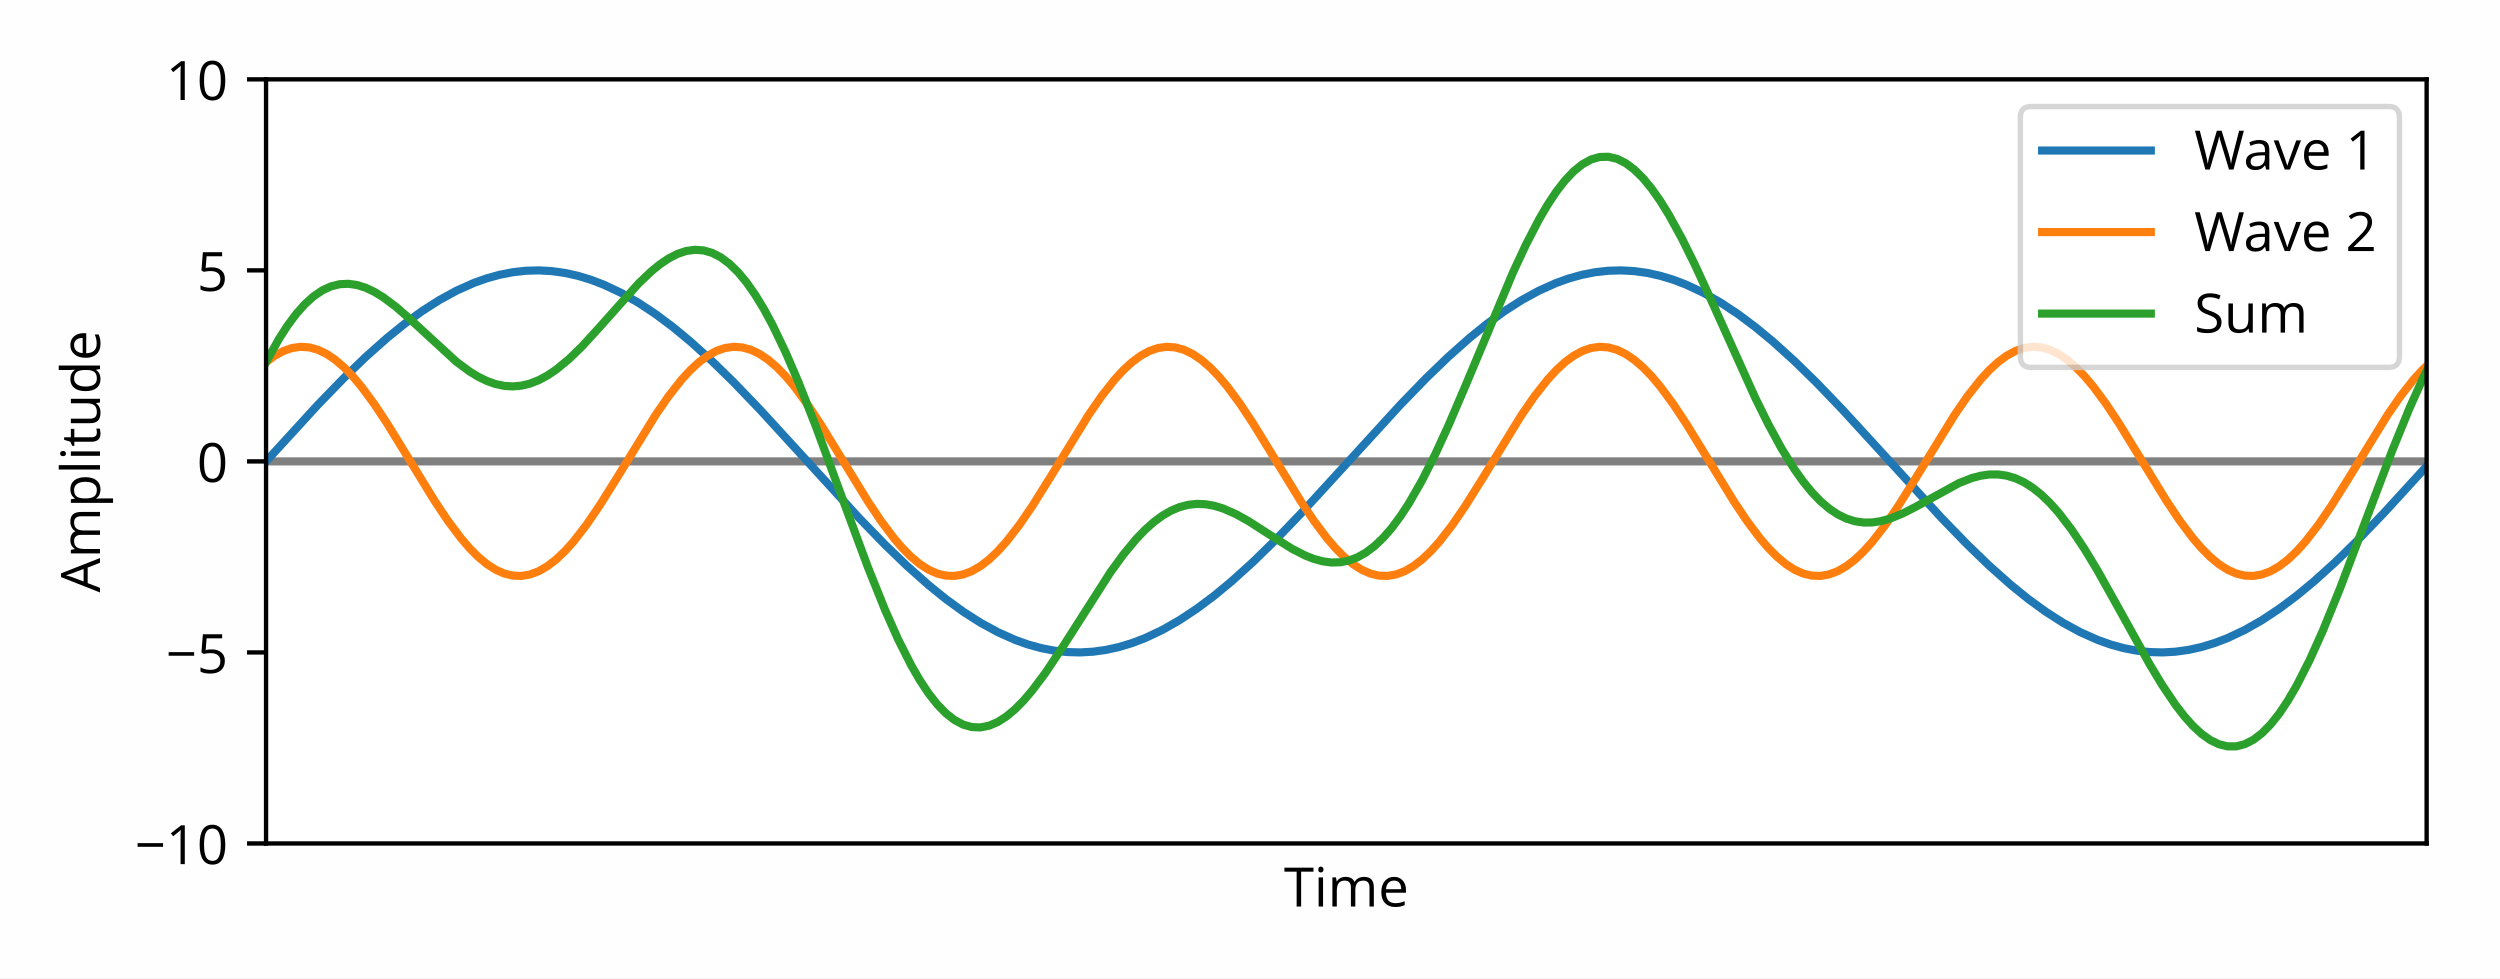
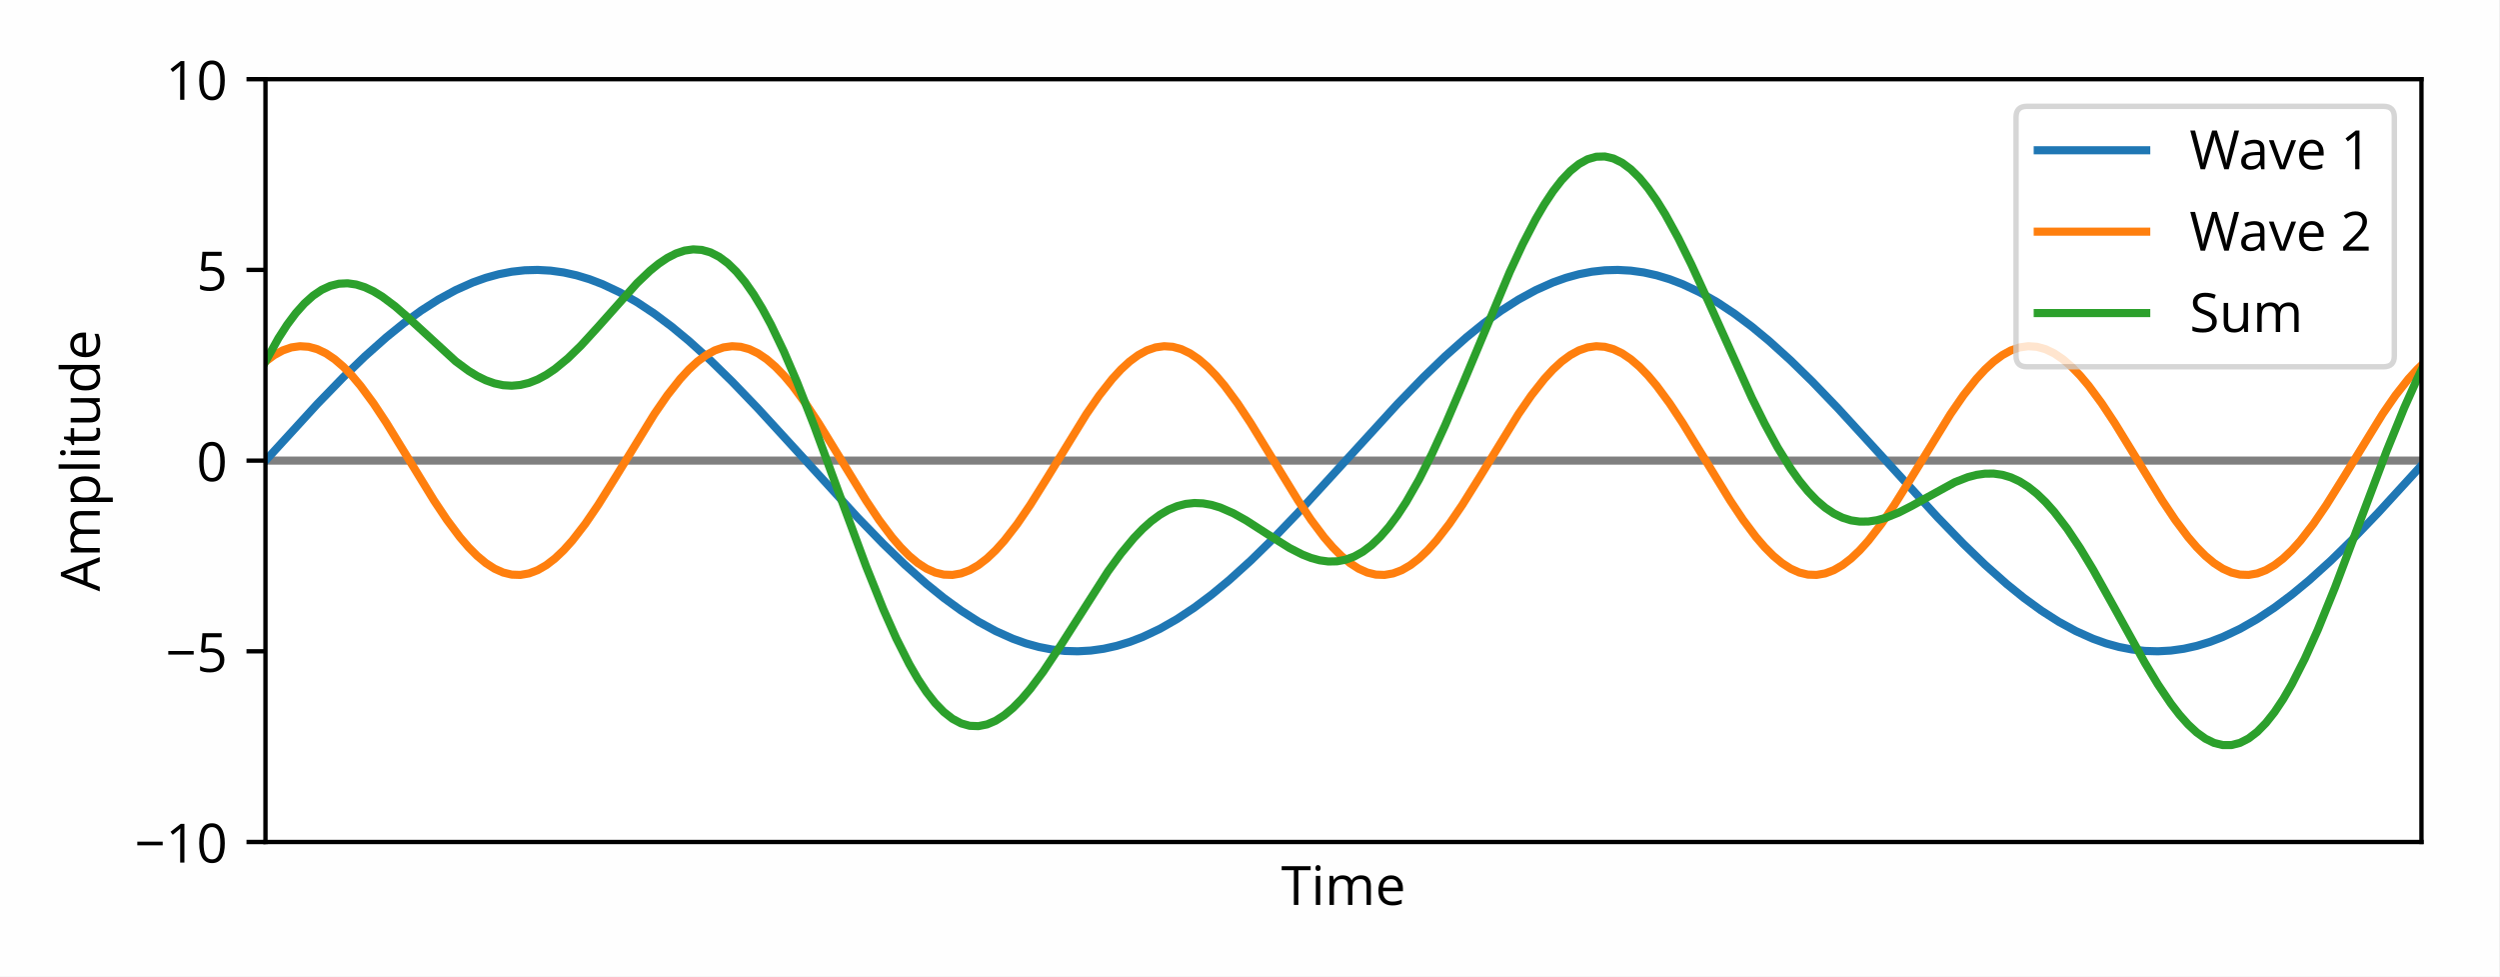
- <svg xmlns="http://www.w3.org/2000/svg" xmlns:xlink="http://www.w3.org/1999/xlink" height="180pt" version="1.1" viewBox="0 0 460 180" width="460pt">
+ <svg xmlns="http://www.w3.org/2000/svg" xmlns:xlink="http://www.w3.org/1999/xlink" height="180pt" version="1.1" viewBox="0 0 460.8 180" width="460.8pt">
  <defs>
    <style type="text/css">
*{stroke-linecap:butt;stroke-linejoin:round;}
  </style>
  </defs>
  <g id="figure_1">
    <g id="patch_1">
      <path d="M 0 180  L 460.8 180  L 460.8 0  L 0 0  z " style="fill:#fefefe;" />
    </g>
    <g id="axes_1">
      <g id="patch_2">
        <path d="M 48.953 155.198  L 446.5 155.198  L 446.5 14.599  L 48.953 14.599  z " style="fill:#ffffff;" />
      </g>
      <g id="line2d_1">
-         <path clip-path="url(#pf5b6372b58)" d="M 48.953 84.899  L 446.5 84.899  " style="fill:none;stroke:#808080;stroke-linecap:square;stroke-width:1.5;" />
+         <path clip-path="url(#p75d4789842)" d="M 48.953 84.899  L 446.5 84.899  " style="fill:none;stroke:#808080;stroke-linecap:square;stroke-width:1.5;" />
      </g>
      <g id="matplotlib.axis_1">
        <g id="text_1">
          <text style="font-family:Open Sans;font-size:10px;font-style:normal;font-weight:normal;text-anchor:middle;" transform="rotate(-0, 247.7266, 166.7969)" x="247.727" y="166.797">Time</text>
        </g>
      </g>
      <g id="matplotlib.axis_2">
        <g id="ytick_1">
          <g id="line2d_2">
            <defs>
              <path d="M 0 0  L -3.5 0  " id="mfaf50d8684" style="stroke:#000000;stroke-width:0.8;" />
            </defs>
            <g>
              <use style="stroke:#000000;stroke-width:0.8;" x="48.953" xlink:href="#mfaf50d8684" y="155.198" />
            </g>
          </g>
          <g id="text_2">
            <text style="font-family:Open Sans;font-size:10px;font-style:normal;font-weight:normal;text-anchor:end;" transform="rotate(-0, 41.95312, 158.9977)" x="41.953" y="158.998">−10</text>
          </g>
        </g>
        <g id="ytick_2">
          <g id="line2d_3">
            <g>
              <use style="stroke:#000000;stroke-width:0.8;" x="48.953" xlink:href="#mfaf50d8684" y="120.049" />
            </g>
          </g>
          <g id="text_3">
            <text style="font-family:Open Sans;font-size:10px;font-style:normal;font-weight:normal;text-anchor:end;" transform="rotate(-0, 41.95312, 123.8479)" x="41.953" y="123.848">−5</text>
          </g>
        </g>
        <g id="ytick_3">
          <g id="line2d_4">
            <g>
              <use style="stroke:#000000;stroke-width:0.8;" x="48.953" xlink:href="#mfaf50d8684" y="84.899" />
            </g>
          </g>
          <g id="text_4">
            <text style="font-family:Open Sans;font-size:10px;font-style:normal;font-weight:normal;text-anchor:end;" transform="rotate(-0, 41.95312, 88.69805)" x="41.953" y="88.698">0</text>
          </g>
        </g>
        <g id="ytick_4">
          <g id="line2d_5">
            <g>
              <use style="stroke:#000000;stroke-width:0.8;" x="48.953" xlink:href="#mfaf50d8684" y="49.749" />
            </g>
          </g>
          <g id="text_5">
            <text style="font-family:Open Sans;font-size:10px;font-style:normal;font-weight:normal;text-anchor:end;" transform="rotate(-0, 41.95312, 53.54824)" x="41.953" y="53.548">5</text>
          </g>
        </g>
        <g id="ytick_5">
          <g id="line2d_6">
            <g>
              <use style="stroke:#000000;stroke-width:0.8;" x="48.953" xlink:href="#mfaf50d8684" y="14.599" />
            </g>
          </g>
          <g id="text_6">
            <text style="font-family:Open Sans;font-size:10px;font-style:normal;font-weight:normal;text-anchor:end;" transform="rotate(-0, 41.95312, 18.39844)" x="41.953" y="18.398">10</text>
          </g>
        </g>
        <g id="text_7">
          <text style="font-family:Open Sans;font-size:10px;font-style:normal;font-weight:normal;text-anchor:middle;" transform="rotate(-90, 18.39844, 84.89883)" x="18.398" y="84.899">Amplitude</text>
        </g>
      </g>
      <g id="line2d_7">
-         <path clip-path="url(#pf5b6372b58)" d="M 48.953 84.899  L 58.513 74.458  L 63.293 69.534  L 67.277 65.693  L 71.26 62.155  L 74.447 59.58  L 77.634 57.261  L 80.821 55.221  L 84.007 53.48  L 87.194 52.057  L 89.584 51.207  L 91.974 50.548  L 94.364 50.084  L 96.754 49.818  L 99.144 49.752  L 101.534 49.885  L 103.925 50.217  L 106.315 50.746  L 108.705 51.469  L 111.095 52.383  L 114.281 53.886  L 117.468 55.704  L 120.655 57.815  L 123.842 60.201  L 127.028 62.836  L 131.012 66.439  L 134.995 70.334  L 139.775 75.305  L 146.946 83.133  L 158.099 95.34  L 162.879 100.263  L 166.863 104.104  L 170.846 107.643  L 174.033 110.218  L 177.22 112.537  L 180.407 114.577  L 183.593 116.317  L 186.78 117.74  L 189.17 118.591  L 191.56 119.25  L 193.95 119.713  L 196.34 119.979  L 198.73 120.046  L 201.12 119.913  L 203.51 119.581  L 205.9 119.051  L 208.291 118.328  L 210.681 117.415  L 213.867 115.911  L 217.054 114.094  L 220.241 111.982  L 223.428 109.597  L 226.614 106.962  L 230.598 103.359  L 234.581 99.464  L 239.361 94.493  L 246.532 86.665  L 257.685 74.458  L 262.465 69.534  L 266.449 65.693  L 270.432 62.155  L 273.619 59.58  L 276.806 57.261  L 279.992 55.221  L 283.179 53.48  L 286.366 52.057  L 288.756 51.207  L 291.146 50.548  L 293.536 50.084  L 295.926 49.818  L 298.316 49.752  L 300.706 49.885  L 303.096 50.217  L 305.486 50.746  L 307.876 51.469  L 310.267 52.383  L 313.453 53.886  L 316.64 55.704  L 319.827 57.815  L 323.013 60.201  L 326.2 62.836  L 330.184 66.439  L 334.167 70.334  L 338.947 75.305  L 346.117 83.133  L 357.271 95.34  L 362.051 100.263  L 366.035 104.104  L 370.018 107.643  L 373.205 110.218  L 376.392 112.537  L 379.578 114.577  L 382.765 116.317  L 385.952 117.74  L 388.342 118.591  L 390.732 119.25  L 393.122 119.713  L 395.512 119.979  L 397.902 120.046  L 400.292 119.913  L 402.682 119.581  L 405.072 119.051  L 407.462 118.328  L 409.852 117.415  L 413.039 115.911  L 416.226 114.094  L 419.413 111.982  L 422.599 109.597  L 425.786 106.962  L 429.77 103.359  L 433.753 99.464  L 438.533 94.493  L 445.703 86.665  L 446.5 85.782  L 446.5 85.782  " style="fill:none;stroke:#1f77b4;stroke-linecap:square;stroke-width:1.5;" />
+         <path clip-path="url(#p75d4789842)" d="M 48.953 84.899  L 58.513 74.458  L 63.293 69.534  L 67.277 65.693  L 71.26 62.155  L 74.447 59.58  L 77.634 57.261  L 80.821 55.221  L 84.007 53.48  L 87.194 52.057  L 89.584 51.207  L 91.974 50.548  L 94.364 50.084  L 96.754 49.818  L 99.144 49.752  L 101.534 49.885  L 103.925 50.217  L 106.315 50.746  L 108.705 51.469  L 111.095 52.383  L 114.281 53.886  L 117.468 55.704  L 120.655 57.815  L 123.842 60.201  L 127.028 62.836  L 131.012 66.439  L 134.995 70.334  L 139.775 75.305  L 146.946 83.133  L 158.099 95.34  L 162.879 100.263  L 166.863 104.104  L 170.846 107.643  L 174.033 110.218  L 177.22 112.537  L 180.407 114.577  L 183.593 116.317  L 186.78 117.74  L 189.17 118.591  L 191.56 119.25  L 193.95 119.713  L 196.34 119.979  L 198.73 120.046  L 201.12 119.913  L 203.51 119.581  L 205.9 119.051  L 208.291 118.328  L 210.681 117.415  L 213.867 115.911  L 217.054 114.094  L 220.241 111.982  L 223.428 109.597  L 226.614 106.962  L 230.598 103.359  L 234.581 99.464  L 239.361 94.493  L 246.532 86.665  L 257.685 74.458  L 262.465 69.534  L 266.449 65.693  L 270.432 62.155  L 273.619 59.58  L 276.806 57.261  L 279.992 55.221  L 283.179 53.48  L 286.366 52.057  L 288.756 51.207  L 291.146 50.548  L 293.536 50.084  L 295.926 49.818  L 298.316 49.752  L 300.706 49.885  L 303.096 50.217  L 305.486 50.746  L 307.876 51.469  L 310.267 52.383  L 313.453 53.886  L 316.64 55.704  L 319.827 57.815  L 323.013 60.201  L 326.2 62.836  L 330.184 66.439  L 334.167 70.334  L 338.947 75.305  L 346.117 83.133  L 357.271 95.34  L 362.051 100.263  L 366.035 104.104  L 370.018 107.643  L 373.205 110.218  L 376.392 112.537  L 379.578 114.577  L 382.765 116.317  L 385.952 117.74  L 388.342 118.591  L 390.732 119.25  L 393.122 119.713  L 395.512 119.979  L 397.902 120.046  L 400.292 119.913  L 402.682 119.581  L 405.072 119.051  L 407.462 118.328  L 409.852 117.415  L 413.039 115.911  L 416.226 114.094  L 419.413 111.982  L 422.599 109.597  L 425.786 106.962  L 429.77 103.359  L 433.753 99.464  L 438.533 94.493  L 445.703 86.665  L 446.5 85.782  L 446.5 85.782  " style="fill:none;stroke:#1f77b4;stroke-linecap:square;stroke-width:1.5;" />
      </g>
      <g id="line2d_8">
-         <path clip-path="url(#pf5b6372b58)" d="M 48.953 66.634  L 50.546 65.457  L 52.14 64.586  L 53.733 64.035  L 55.327 63.814  L 56.92 63.924  L 58.513 64.366  L 60.107 65.132  L 61.7 66.209  L 63.293 67.581  L 64.887 69.226  L 66.48 71.118  L 68.87 74.354  L 71.26 77.963  L 75.244 84.457  L 80.024 92.25  L 82.414 95.824  L 84.804 99.011  L 86.397 100.864  L 87.991 102.465  L 89.584 103.789  L 91.178 104.816  L 92.771 105.528  L 94.364 105.915  L 95.958 105.97  L 97.551 105.693  L 99.144 105.089  L 100.738 104.165  L 102.331 102.938  L 103.925 101.427  L 105.518 99.655  L 107.908 96.57  L 110.298 93.071  L 113.485 87.98  L 120.655 76.321  L 123.045 72.863  L 125.435 69.831  L 127.028 68.1  L 128.622 66.634  L 130.215 65.457  L 131.809 64.586  L 133.402 64.035  L 134.995 63.814  L 136.589 63.924  L 138.182 64.366  L 139.775 65.132  L 141.369 66.209  L 142.962 67.581  L 144.556 69.226  L 146.149 71.118  L 148.539 74.354  L 150.929 77.963  L 154.913 84.457  L 159.693 92.25  L 162.083 95.824  L 164.473 99.011  L 166.066 100.864  L 167.66 102.465  L 169.253 103.789  L 170.846 104.816  L 172.44 105.528  L 174.033 105.915  L 175.626 105.97  L 177.22 105.693  L 178.813 105.089  L 180.407 104.165  L 182 102.938  L 183.593 101.427  L 185.187 99.655  L 187.577 96.57  L 189.967 93.071  L 193.153 87.98  L 200.324 76.321  L 202.714 72.863  L 205.104 69.831  L 206.697 68.1  L 208.291 66.634  L 209.884 65.457  L 211.477 64.586  L 213.071 64.035  L 214.664 63.814  L 216.257 63.924  L 217.851 64.366  L 219.444 65.132  L 221.038 66.209  L 222.631 67.581  L 224.224 69.226  L 225.818 71.118  L 228.208 74.354  L 230.598 77.963  L 234.581 84.457  L 239.361 92.25  L 241.751 95.824  L 244.141 99.011  L 245.735 100.864  L 247.328 102.465  L 248.922 103.789  L 250.515 104.816  L 252.108 105.528  L 253.702 105.915  L 255.295 105.97  L 256.888 105.693  L 258.482 105.089  L 260.075 104.165  L 261.669 102.938  L 263.262 101.427  L 264.855 99.655  L 267.245 96.57  L 269.635 93.071  L 272.822 87.98  L 279.992 76.321  L 282.382 72.863  L 284.773 69.831  L 286.366 68.1  L 287.959 66.634  L 289.553 65.457  L 291.146 64.586  L 292.739 64.035  L 294.333 63.814  L 295.926 63.924  L 297.52 64.366  L 299.113 65.132  L 300.706 66.209  L 302.3 67.581  L 303.893 69.226  L 305.486 71.118  L 307.876 74.354  L 310.267 77.963  L 314.25 84.457  L 319.03 92.25  L 321.42 95.824  L 323.81 99.011  L 325.404 100.864  L 326.997 102.465  L 328.59 103.789  L 330.184 104.816  L 331.777 105.528  L 333.37 105.915  L 334.964 105.97  L 336.557 105.693  L 338.151 105.089  L 339.744 104.165  L 341.337 102.938  L 342.931 101.427  L 344.524 99.655  L 346.914 96.57  L 349.304 93.071  L 352.491 87.98  L 359.661 76.321  L 362.051 72.863  L 364.441 69.831  L 366.035 68.1  L 367.628 66.634  L 369.221 65.457  L 370.815 64.586  L 372.408 64.035  L 374.001 63.814  L 375.595 63.924  L 377.188 64.366  L 378.782 65.132  L 380.375 66.209  L 381.968 67.581  L 383.562 69.226  L 385.155 71.118  L 387.545 74.354  L 389.935 77.963  L 393.919 84.457  L 398.699 92.25  L 401.089 95.824  L 403.479 99.011  L 405.072 100.864  L 406.666 102.465  L 408.259 103.789  L 409.852 104.816  L 411.446 105.528  L 413.039 105.915  L 414.633 105.97  L 416.226 105.693  L 417.819 105.089  L 419.413 104.165  L 421.006 102.938  L 422.599 101.427  L 424.193 99.655  L 426.583 96.57  L 428.973 93.071  L 432.16 87.98  L 439.33 76.321  L 441.72 72.863  L 444.11 69.831  L 445.703 68.1  L 446.5 67.333  L 446.5 67.333  " style="fill:none;stroke:#ff7f0e;stroke-linecap:square;stroke-width:1.5;" />
+         <path clip-path="url(#p75d4789842)" d="M 48.953 66.634  L 50.546 65.457  L 52.14 64.586  L 53.733 64.035  L 55.327 63.814  L 56.92 63.924  L 58.513 64.366  L 60.107 65.132  L 61.7 66.209  L 63.293 67.581  L 64.887 69.226  L 66.48 71.118  L 68.87 74.354  L 71.26 77.963  L 75.244 84.457  L 80.024 92.25  L 82.414 95.824  L 84.804 99.011  L 86.397 100.864  L 87.991 102.465  L 89.584 103.789  L 91.178 104.816  L 92.771 105.528  L 94.364 105.915  L 95.958 105.97  L 97.551 105.693  L 99.144 105.089  L 100.738 104.165  L 102.331 102.938  L 103.925 101.427  L 105.518 99.655  L 107.908 96.57  L 110.298 93.071  L 113.485 87.98  L 120.655 76.321  L 123.045 72.863  L 125.435 69.831  L 127.028 68.1  L 128.622 66.634  L 130.215 65.457  L 131.809 64.586  L 133.402 64.035  L 134.995 63.814  L 136.589 63.924  L 138.182 64.366  L 139.775 65.132  L 141.369 66.209  L 142.962 67.581  L 144.556 69.226  L 146.149 71.118  L 148.539 74.354  L 150.929 77.963  L 154.913 84.457  L 159.693 92.25  L 162.083 95.824  L 164.473 99.011  L 166.066 100.864  L 167.66 102.465  L 169.253 103.789  L 170.846 104.816  L 172.44 105.528  L 174.033 105.915  L 175.626 105.97  L 177.22 105.693  L 178.813 105.089  L 180.407 104.165  L 182 102.938  L 183.593 101.427  L 185.187 99.655  L 187.577 96.57  L 189.967 93.071  L 193.153 87.98  L 200.324 76.321  L 202.714 72.863  L 205.104 69.831  L 206.697 68.1  L 208.291 66.634  L 209.884 65.457  L 211.477 64.586  L 213.071 64.035  L 214.664 63.814  L 216.257 63.924  L 217.851 64.366  L 219.444 65.132  L 221.038 66.209  L 222.631 67.581  L 224.224 69.226  L 225.818 71.118  L 228.208 74.354  L 230.598 77.963  L 234.581 84.457  L 239.361 92.25  L 241.751 95.824  L 244.141 99.011  L 245.735 100.864  L 247.328 102.465  L 248.922 103.789  L 250.515 104.816  L 252.108 105.528  L 253.702 105.915  L 255.295 105.97  L 256.888 105.693  L 258.482 105.089  L 260.075 104.165  L 261.669 102.938  L 263.262 101.427  L 264.855 99.655  L 267.245 96.57  L 269.635 93.071  L 272.822 87.98  L 279.992 76.321  L 282.382 72.863  L 284.773 69.831  L 286.366 68.1  L 287.959 66.634  L 289.553 65.457  L 291.146 64.586  L 292.739 64.035  L 294.333 63.814  L 295.926 63.924  L 297.52 64.366  L 299.113 65.132  L 300.706 66.209  L 302.3 67.581  L 303.893 69.226  L 305.486 71.118  L 307.876 74.354  L 310.267 77.963  L 314.25 84.457  L 319.03 92.25  L 321.42 95.824  L 323.81 99.011  L 325.404 100.864  L 326.997 102.465  L 328.59 103.789  L 330.184 104.816  L 331.777 105.528  L 333.37 105.915  L 334.964 105.97  L 336.557 105.693  L 338.151 105.089  L 339.744 104.165  L 341.337 102.938  L 342.931 101.427  L 344.524 99.655  L 346.914 96.57  L 349.304 93.071  L 352.491 87.98  L 359.661 76.321  L 362.051 72.863  L 364.441 69.831  L 366.035 68.1  L 367.628 66.634  L 369.221 65.457  L 370.815 64.586  L 372.408 64.035  L 374.001 63.814  L 375.595 63.924  L 377.188 64.366  L 378.782 65.132  L 380.375 66.209  L 381.968 67.581  L 383.562 69.226  L 385.155 71.118  L 387.545 74.354  L 389.935 77.963  L 393.919 84.457  L 398.699 92.25  L 401.089 95.824  L 403.479 99.011  L 405.072 100.864  L 406.666 102.465  L 408.259 103.789  L 409.852 104.816  L 411.446 105.528  L 413.039 105.915  L 414.633 105.97  L 416.226 105.693  L 417.819 105.089  L 419.413 104.165  L 421.006 102.938  L 422.599 101.427  L 424.193 99.655  L 426.583 96.57  L 428.973 93.071  L 432.16 87.98  L 439.33 76.321  L 441.72 72.863  L 444.11 69.831  L 445.703 68.1  L 446.5 67.333  L 446.5 67.333  " style="fill:none;stroke:#ff7f0e;stroke-linecap:square;stroke-width:1.5;" />
      </g>
      <g id="line2d_9">
-         <path clip-path="url(#pf5b6372b58)" d="M 48.953 66.634  L 51.343 62.334  L 52.937 59.864  L 54.53 57.731  L 56.123 55.944  L 57.717 54.51  L 59.31 53.428  L 60.903 52.693  L 62.497 52.294  L 64.09 52.217  L 65.684 52.441  L 67.277 52.942  L 68.87 53.693  L 70.464 54.663  L 72.854 56.452  L 75.244 58.534  L 84.007 66.58  L 86.397 68.347  L 87.991 69.319  L 89.584 70.097  L 91.178 70.663  L 92.771 71.001  L 94.364 71.1  L 95.958 70.956  L 97.551 70.569  L 99.144 69.942  L 100.738 69.085  L 102.331 68.013  L 104.721 66.044  L 107.111 63.717  L 110.298 60.23  L 117.468 52.186  L 119.858 49.91  L 121.452 48.616  L 123.045 47.544  L 124.638 46.725  L 126.232 46.19  L 127.825 45.964  L 129.419 46.069  L 131.012 46.522  L 132.605 47.336  L 134.199 48.518  L 135.792 50.071  L 137.385 51.99  L 138.979 54.268  L 140.572 56.891  L 142.166 59.84  L 144.556 64.821  L 146.946 70.382  L 150.132 78.492  L 154.913 91.477  L 159.693 104.364  L 162.879 112.3  L 165.269 117.669  L 167.66 122.404  L 169.253 125.158  L 170.846 127.56  L 172.44 129.59  L 174.033 131.233  L 175.626 132.482  L 177.22 133.331  L 178.813 133.783  L 180.407 133.843  L 182 133.525  L 183.593 132.845  L 185.187 131.825  L 186.78 130.491  L 188.373 128.873  L 189.967 127.004  L 192.357 123.811  L 195.544 119.03  L 204.307 105.314  L 206.697 102.033  L 209.087 99.154  L 210.681 97.498  L 212.274 96.074  L 213.867 94.895  L 215.461 93.969  L 217.054 93.3  L 218.647 92.884  L 220.241 92.716  L 221.834 92.783  L 223.428 93.069  L 225.021 93.553  L 227.411 94.596  L 229.801 95.932  L 233.785 98.499  L 237.768 100.996  L 240.158 102.218  L 241.751 102.844  L 243.345 103.279  L 244.938 103.495  L 246.532 103.464  L 248.125 103.163  L 249.718 102.575  L 251.312 101.684  L 252.905 100.482  L 254.498 98.964  L 256.092 97.132  L 257.685 94.991  L 259.279 92.552  L 261.669 88.373  L 264.059 83.638  L 266.449 78.444  L 269.635 71.008  L 278.399 50.109  L 280.789 44.986  L 283.179 40.381  L 284.773 37.66  L 286.366 35.259  L 287.959 33.205  L 289.553 31.524  L 291.146 30.235  L 292.739 29.353  L 294.333 28.888  L 295.926 28.844  L 297.52 29.219  L 299.113 30.007  L 300.706 31.195  L 302.3 32.766  L 303.893 34.699  L 305.486 36.966  L 307.08 39.536  L 309.47 43.885  L 311.86 48.71  L 315.047 55.64  L 323.013 73.301  L 325.404 78.12  L 327.794 82.503  L 330.184 86.356  L 331.777 88.594  L 333.37 90.55  L 334.964 92.214  L 336.557 93.579  L 338.151 94.648  L 339.744 95.424  L 341.337 95.919  L 342.931 96.146  L 344.524 96.127  L 346.117 95.884  L 347.711 95.444  L 350.101 94.482  L 352.491 93.26  L 360.458 88.885  L 362.848 87.953  L 364.441 87.533  L 366.035 87.306  L 367.628 87.295  L 369.221 87.52  L 370.815 87.996  L 372.408 88.733  L 374.001 89.737  L 375.595 91.008  L 377.188 92.541  L 378.782 94.327  L 381.172 97.446  L 383.562 101.03  L 385.952 104.989  L 389.935 112.116  L 395.512 122.184  L 397.902 126.142  L 400.292 129.684  L 401.886 131.75  L 403.479 133.538  L 405.072 135.016  L 406.666 136.157  L 408.259 136.935  L 409.852 137.332  L 411.446 137.332  L 413.039 136.927  L 414.633 136.112  L 416.226 134.889  L 417.819 133.264  L 419.413 131.249  L 421.006 128.862  L 422.599 126.125  L 424.989 121.423  L 427.38 116.104  L 430.566 108.273  L 435.346 95.634  L 440.127 83.011  L 443.313 75.192  L 445.703 69.866  L 446.5 68.216  L 446.5 68.216  " style="fill:none;stroke:#2ca02c;stroke-linecap:square;stroke-width:1.5;" />
+         <path clip-path="url(#p75d4789842)" d="M 48.953 66.634  L 51.343 62.334  L 52.937 59.864  L 54.53 57.731  L 56.123 55.944  L 57.717 54.51  L 59.31 53.428  L 60.903 52.693  L 62.497 52.294  L 64.09 52.217  L 65.684 52.441  L 67.277 52.942  L 68.87 53.693  L 70.464 54.663  L 72.854 56.452  L 75.244 58.534  L 84.007 66.58  L 86.397 68.347  L 87.991 69.319  L 89.584 70.097  L 91.178 70.663  L 92.771 71.001  L 94.364 71.1  L 95.958 70.956  L 97.551 70.569  L 99.144 69.942  L 100.738 69.085  L 102.331 68.013  L 104.721 66.044  L 107.111 63.717  L 110.298 60.23  L 117.468 52.186  L 119.858 49.91  L 121.452 48.616  L 123.045 47.544  L 124.638 46.725  L 126.232 46.19  L 127.825 45.964  L 129.419 46.069  L 131.012 46.522  L 132.605 47.336  L 134.199 48.518  L 135.792 50.071  L 137.385 51.99  L 138.979 54.268  L 140.572 56.891  L 142.166 59.84  L 144.556 64.821  L 146.946 70.382  L 150.132 78.492  L 154.913 91.477  L 159.693 104.364  L 162.879 112.3  L 165.269 117.669  L 167.66 122.404  L 169.253 125.158  L 170.846 127.56  L 172.44 129.59  L 174.033 131.233  L 175.626 132.482  L 177.22 133.331  L 178.813 133.783  L 180.407 133.843  L 182 133.525  L 183.593 132.845  L 185.187 131.825  L 186.78 130.491  L 188.373 128.873  L 189.967 127.004  L 192.357 123.811  L 195.544 119.03  L 204.307 105.314  L 206.697 102.033  L 209.087 99.154  L 210.681 97.498  L 212.274 96.074  L 213.867 94.895  L 215.461 93.969  L 217.054 93.3  L 218.647 92.884  L 220.241 92.716  L 221.834 92.783  L 223.428 93.069  L 225.021 93.553  L 227.411 94.596  L 229.801 95.932  L 233.785 98.499  L 237.768 100.996  L 240.158 102.218  L 241.751 102.844  L 243.345 103.279  L 244.938 103.495  L 246.532 103.464  L 248.125 103.163  L 249.718 102.575  L 251.312 101.684  L 252.905 100.482  L 254.498 98.964  L 256.092 97.132  L 257.685 94.991  L 259.279 92.552  L 261.669 88.373  L 264.059 83.638  L 266.449 78.444  L 269.635 71.008  L 278.399 50.109  L 280.789 44.986  L 283.179 40.381  L 284.773 37.66  L 286.366 35.259  L 287.959 33.205  L 289.553 31.524  L 291.146 30.235  L 292.739 29.353  L 294.333 28.888  L 295.926 28.844  L 297.52 29.219  L 299.113 30.007  L 300.706 31.195  L 302.3 32.766  L 303.893 34.699  L 305.486 36.966  L 307.08 39.536  L 309.47 43.885  L 311.86 48.71  L 315.047 55.64  L 323.013 73.301  L 325.404 78.12  L 327.794 82.503  L 330.184 86.356  L 331.777 88.594  L 333.37 90.55  L 334.964 92.214  L 336.557 93.579  L 338.151 94.648  L 339.744 95.424  L 341.337 95.919  L 342.931 96.146  L 344.524 96.127  L 346.117 95.884  L 347.711 95.444  L 350.101 94.482  L 352.491 93.26  L 360.458 88.885  L 362.848 87.953  L 364.441 87.533  L 366.035 87.306  L 367.628 87.295  L 369.221 87.52  L 370.815 87.996  L 372.408 88.733  L 374.001 89.737  L 375.595 91.008  L 377.188 92.541  L 378.782 94.327  L 381.172 97.446  L 383.562 101.03  L 385.952 104.989  L 389.935 112.116  L 395.512 122.184  L 397.902 126.142  L 400.292 129.684  L 401.886 131.75  L 403.479 133.538  L 405.072 135.016  L 406.666 136.157  L 408.259 136.935  L 409.852 137.332  L 411.446 137.332  L 413.039 136.927  L 414.633 136.112  L 416.226 134.889  L 417.819 133.264  L 419.413 131.249  L 421.006 128.862  L 422.599 126.125  L 424.989 121.423  L 427.38 116.104  L 430.566 108.273  L 435.346 95.634  L 440.127 83.011  L 443.313 75.192  L 445.703 69.866  L 446.5 68.216  L 446.5 68.216  " style="fill:none;stroke:#2ca02c;stroke-linecap:square;stroke-width:1.5;" />
      </g>
      <g id="patch_3">
        <path d="M 48.953 155.198  L 48.953 14.599  " style="fill:none;stroke:#000000;stroke-linecap:square;stroke-linejoin:miter;stroke-width:0.8;" />
      </g>
      <g id="patch_4">
        <path d="M 446.5 155.198  L 446.5 14.599  " style="fill:none;stroke:#000000;stroke-linecap:square;stroke-linejoin:miter;stroke-width:0.8;" />
      </g>
      <g id="patch_5">
        <path d="M 48.953 155.198  L 446.5 155.198  " style="fill:none;stroke:#000000;stroke-linecap:square;stroke-linejoin:miter;stroke-width:0.8;" />
      </g>
      <g id="patch_6">
        <path d="M 48.953 14.599  L 446.5 14.599  " style="fill:none;stroke:#000000;stroke-linecap:square;stroke-linejoin:miter;stroke-width:0.8;" />
      </g>
      <g id="legend_1">
        <g id="patch_7">
          <path d="M 373.748 67.604  L 439.5 67.604  Q 441.5 67.604 441.5 65.604  L 441.5 21.599  Q 441.5 19.599 439.5 19.599  L 373.748 19.599  Q 371.748 19.599 371.748 21.599  L 371.748 65.604  Q 371.748 67.604 373.748 67.604  z " style="fill:#ffffff;opacity:0.8;stroke:#cccccc;stroke-linejoin:miter;" />
        </g>
        <g id="line2d_10">
          <path d="M 375.748 27.698  L 395.748 27.698  " style="fill:none;stroke:#1f77b4;stroke-linecap:square;stroke-width:1.5;" />
        </g>
        <g id="line2d_11" />
        <g id="text_8">
          <text style="font-family:Open Sans;font-size:10px;font-style:normal;font-weight:normal;text-anchor:start;" transform="rotate(-0, 403.7484, 31.19766)" x="403.748" y="31.198">Wave 1</text>
        </g>
        <g id="line2d_12">
          <path d="M 375.748 42.699  L 395.748 42.699  " style="fill:none;stroke:#ff7f0e;stroke-linecap:square;stroke-width:1.5;" />
        </g>
        <g id="line2d_13" />
        <g id="text_9">
          <text style="font-family:Open Sans;font-size:10px;font-style:normal;font-weight:normal;text-anchor:start;" transform="rotate(-0, 403.7484, 46.19922)" x="403.748" y="46.199">Wave 2</text>
        </g>
        <g id="line2d_14">
          <path d="M 375.748 57.701  L 395.748 57.701  " style="fill:none;stroke:#2ca02c;stroke-linecap:square;stroke-width:1.5;" />
        </g>
        <g id="line2d_15" />
        <g id="text_10">
          <text style="font-family:Open Sans;font-size:10px;font-style:normal;font-weight:normal;text-anchor:start;" transform="rotate(-0, 403.7484, 61.20078)" x="403.748" y="61.201">Sum</text>
        </g>
      </g>
    </g>
  </g>
  <defs>
-     <clipPath id="pf5b6372b58">
+     <clipPath id="p75d4789842">
      <rect height="140.599" width="397.547" x="48.953" y="14.599" />
    </clipPath>
  </defs>
</svg>
